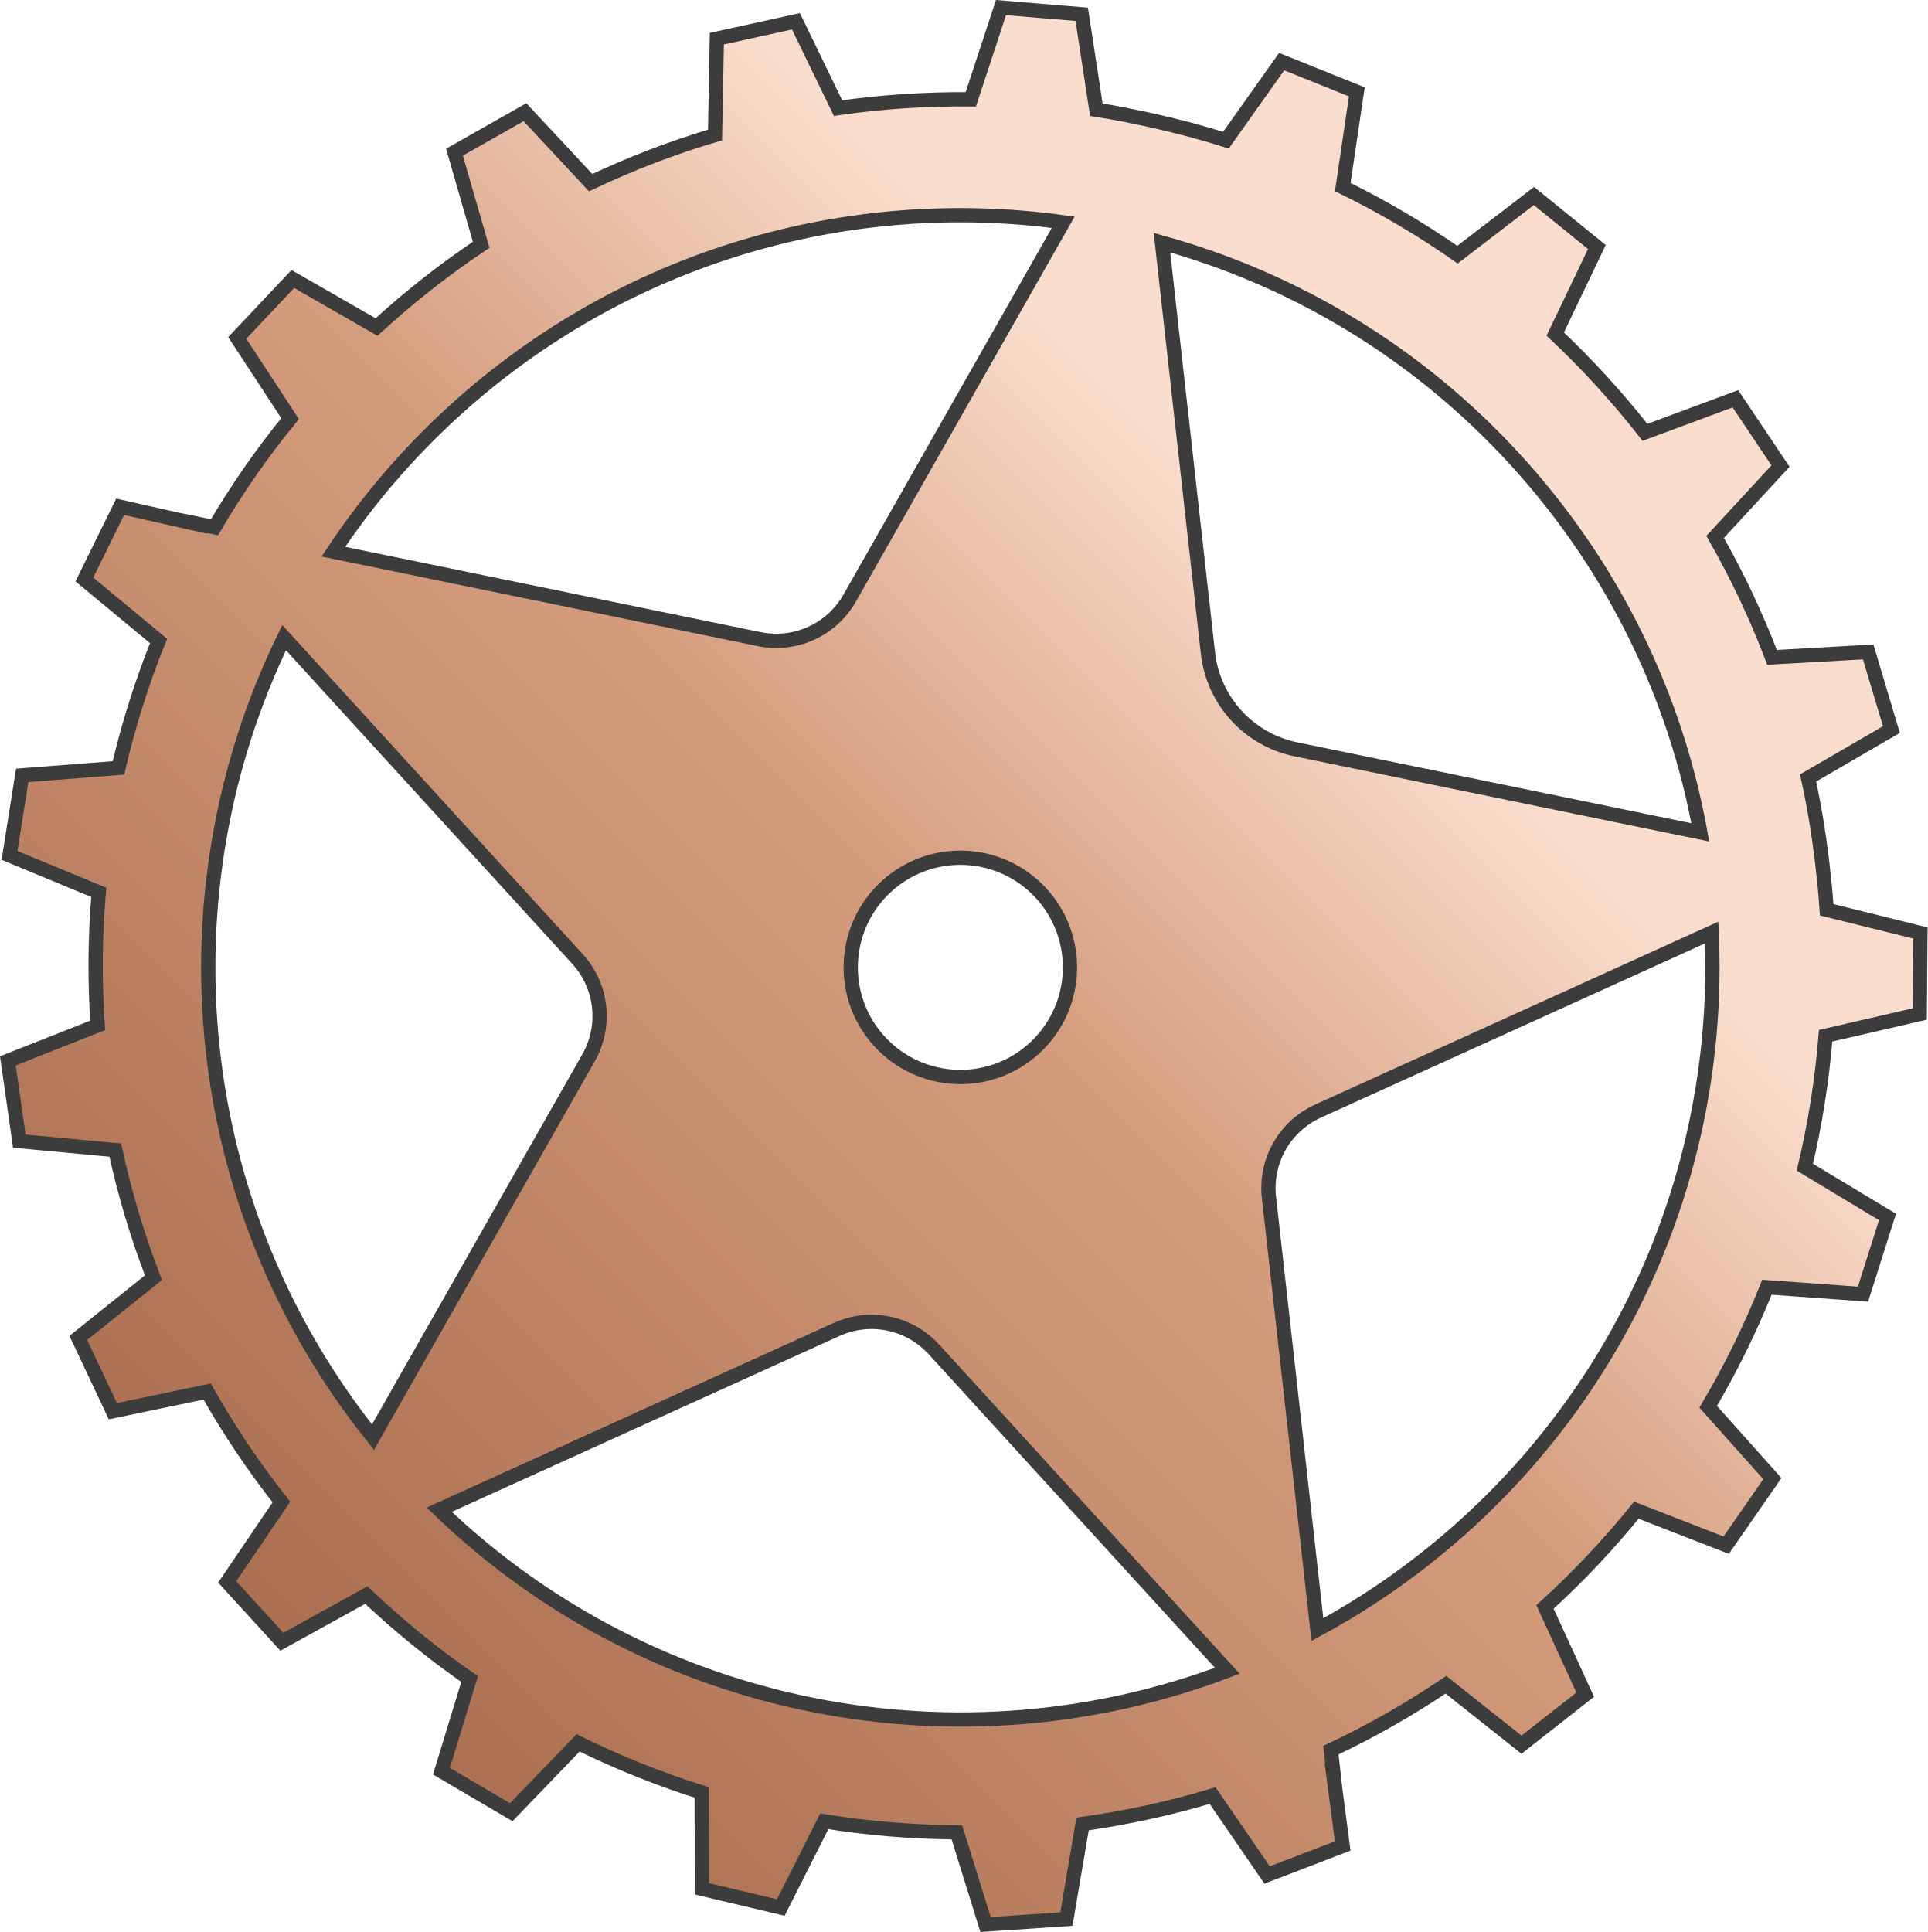
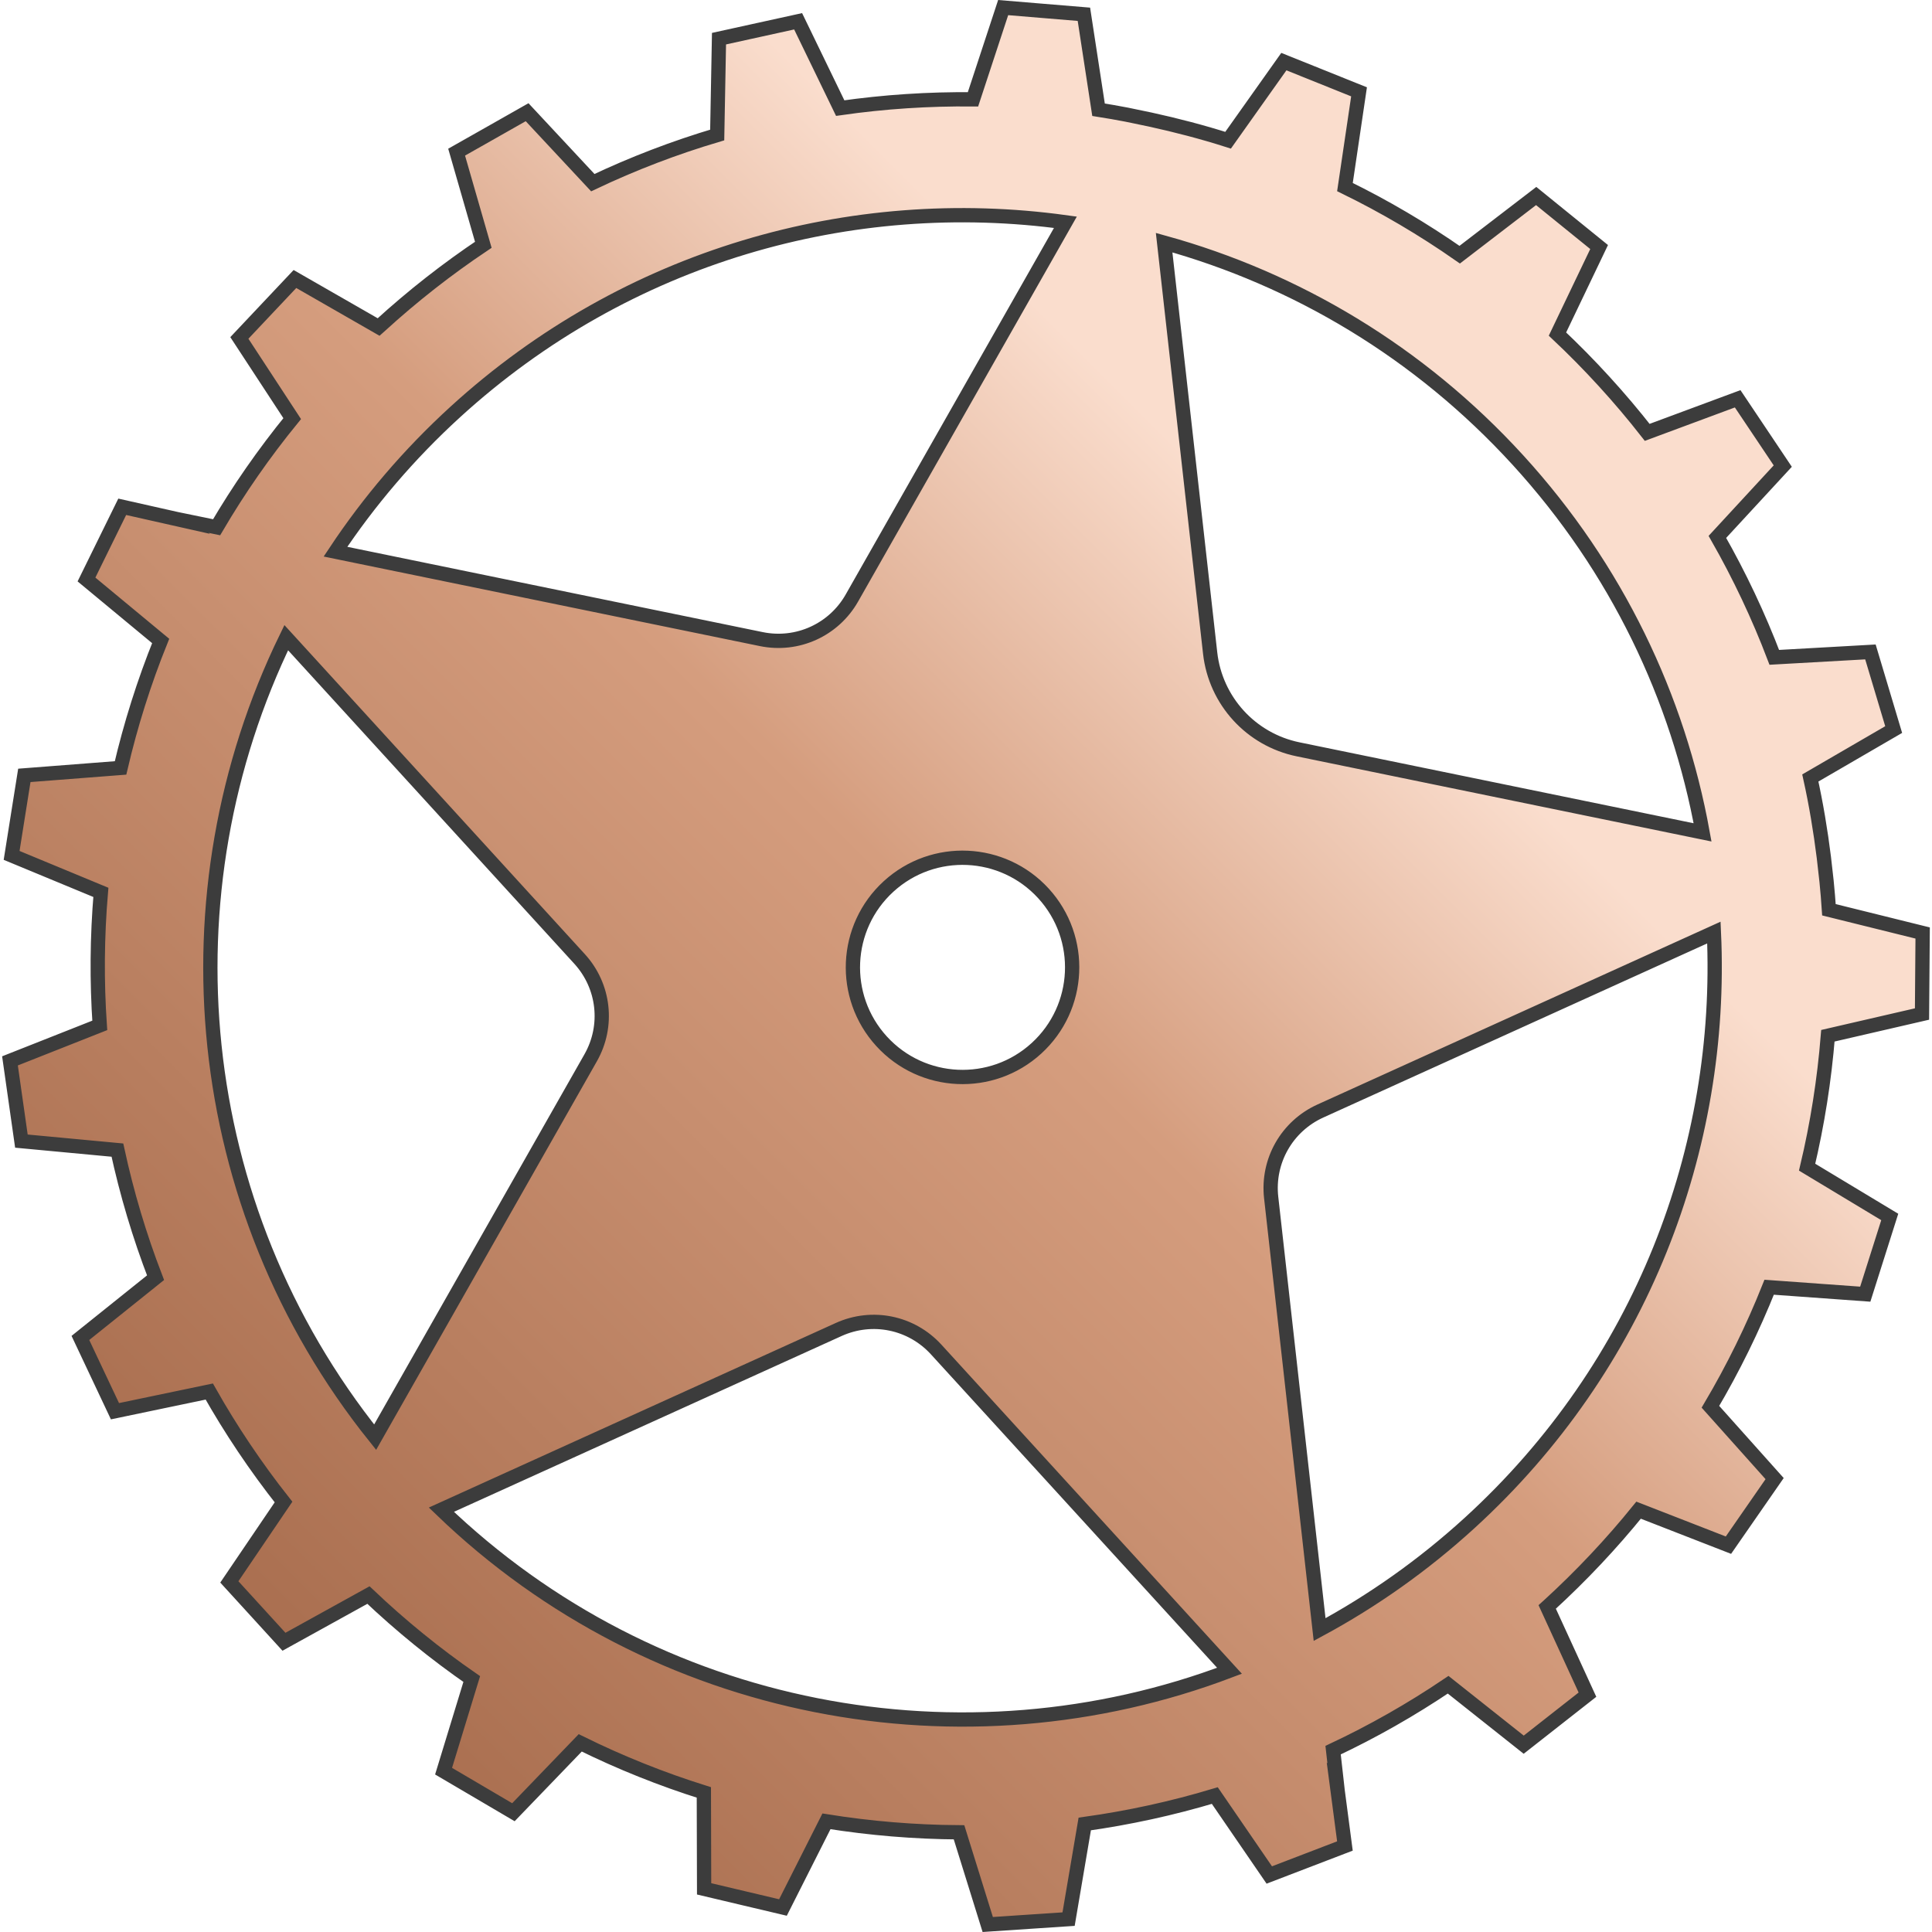
- <svg xmlns="http://www.w3.org/2000/svg" version="1.1" id="圖層_1" x="0px" y="0px" width="135.038px" height="135.334px" viewBox="0 0 135.038 135.334" enable-background="new 0 0 135.038 135.334" xml:space="preserve">
+ <svg xmlns="http://www.w3.org/2000/svg" version="1.1" id="圖層_1" x="0px" y="0px" width="100px" height="100px" viewBox="0 0 135.038 135.334" enable-background="new 0 0 135.038 135.334" xml:space="preserve">
  <linearGradient id="SVGID_1_" gradientUnits="userSpaceOnUse" x1="114.737" y1="20.171" x2="19.825" y2="115.084">
    <stop offset="0.229" style="stop-color:#FADDCD" />
    <stop offset="0.491" style="stop-color:#D59D7E" />
    <stop offset="1" style="stop-color:#AA6F50" />
  </linearGradient>
  <path fill="url(#SVGID_1_)" stroke="#3C3C3C" stroke-miterlimit="10" d="M26.468,22.825c-0.03,0.027-0.06,0.057-0.091,0.084  l-5.865-3.365l-1.947,2.064l-1.946,2.064l3.701,5.652c-1.979,2.424-3.745,4.969-5.295,7.609l-2.687-0.552l0.004,0.003L8.414,35.5  l-1.252,2.546L5.91,40.593l5.197,4.306c-1.17,2.898-2.105,5.873-2.811,8.893l-6.739,0.522l-0.446,2.802l-0.445,2.803l6.251,2.59  c-0.263,3.098-0.29,6.213-0.077,9.318l-6.289,2.486l0.4,2.81l0.4,2.81l6.725,0.63c0.656,3.027,1.545,6.017,2.672,8.938l-5.264,4.22  l1.21,2.566l1.211,2.567l6.606-1.379c1.512,2.676,3.246,5.264,5.201,7.74l-3.795,5.596l1.914,2.096l1.912,2.096l5.918-3.271  c2.289,2.171,4.709,4.134,7.236,5.882l-1.973,6.454l2.447,1.438l2.445,1.438l4.68-4.859c2.809,1.387,5.705,2.544,8.66,3.472  l0.018,6.754l2.761,0.654l2.762,0.653l3.047-6.036c3.073,0.492,6.179,0.748,9.287,0.768l2.011,6.459l2.832-0.189l2.831-0.188  l1.132-6.664c3.071-0.429,6.118-1.091,9.111-1.991l3.816,5.564l2.649-1.016l2.649-1.016l-0.525-3.99l0.003,0.004l-0.306-2.727  c2.771-1.304,5.465-2.832,8.059-4.582l5.293,4.199l2.232-1.752l2.233-1.752l-2.82-6.146c0.03-0.027,0.062-0.055,0.093-0.082  c2.303-2.104,4.406-4.343,6.31-6.695l6.293,2.451l1.617-2.331l1.618-2.332l-4.497-5.031c1.597-2.7,2.97-5.501,4.114-8.374  l6.732,0.486l0.857-2.704l0.858-2.705l-5.788-3.487c0.722-3.031,1.205-6.109,1.455-9.206l6.593-1.522l0.022-2.838l0.023-2.838  l-6.564-1.627c-0.043-0.662-0.102-1.324-0.166-1.984l-0.191-1.691c-0.232-1.861-0.541-3.717-0.947-5.557l5.838-3.391l-0.814-2.719  l-0.814-2.719l-6.734,0.379c-1.099-2.886-2.428-5.706-3.986-8.437l4.579-4.96l-1.579-2.357l-1.58-2.357l-6.336,2.352  c-0.951-1.216-1.955-2.404-3.014-3.563c-1.057-1.158-2.149-2.266-3.273-3.323l2.918-6.097l-2.205-1.787l-2.204-1.787l-5.356,4.11  c-2.577-1.8-5.266-3.38-8.039-4.735l0.987-6.672l-2.633-1.059l-2.634-1.058l-3.906,5.507c-1.795-0.572-3.615-1.047-5.448-1.447  L78.766,8.03c-0.653-0.123-1.307-0.242-1.963-0.344L75.778,1L72.95,0.766l-2.828-0.235l-2.114,6.427  c-3.105-0.031-6.216,0.171-9.301,0.614L55.76,1.491L52.988,2.1l-2.771,0.609l-0.126,6.748c-2.966,0.879-5.879,1.992-8.714,3.338  l-4.602-4.935L34.307,9.26l-2.469,1.398l1.869,6.489C31.192,18.831,28.771,20.721,26.468,22.825z M19.903,44.668l20.548,22.505  c1.736,1.902,2.049,4.687,0.775,6.927l-15.096,26.572C13.127,84.446,11.197,62.54,19.903,44.668z M61.605,72.94  c-2.859-3.131-2.639-7.988,0.493-10.848s7.989-2.639,10.849,0.492c2.859,3.133,2.639,7.99-0.494,10.85  C69.322,76.293,64.465,76.073,61.605,72.94z M30.77,105.752l27.832-12.623c2.347-1.064,5.09-0.501,6.828,1.402l20.547,22.504  C67.39,124.084,45.748,120.174,30.77,105.752z M119.908,65.324c0.691,15.091-5.076,30.368-17.105,41.351  c-3.261,2.977-6.797,5.465-10.514,7.473l-3.393-30.26c-0.287-2.561,1.098-4.996,3.443-6.061L119.908,65.324z M106.188,32.236  c6.929,7.589,11.219,16.655,12.927,26.071l-28.335-5.818c-3.298-0.677-5.784-3.4-6.159-6.745l-3.223-28.747  C90.619,19.553,99.259,24.647,106.188,32.236z M74.482,15.569l-14.955,26.32c-1.272,2.24-3.824,3.398-6.348,2.879l-29.827-6.124  c2.337-3.52,5.136-6.814,8.397-9.792C43.778,17.87,59.516,13.51,74.482,15.569z" />
</svg>
